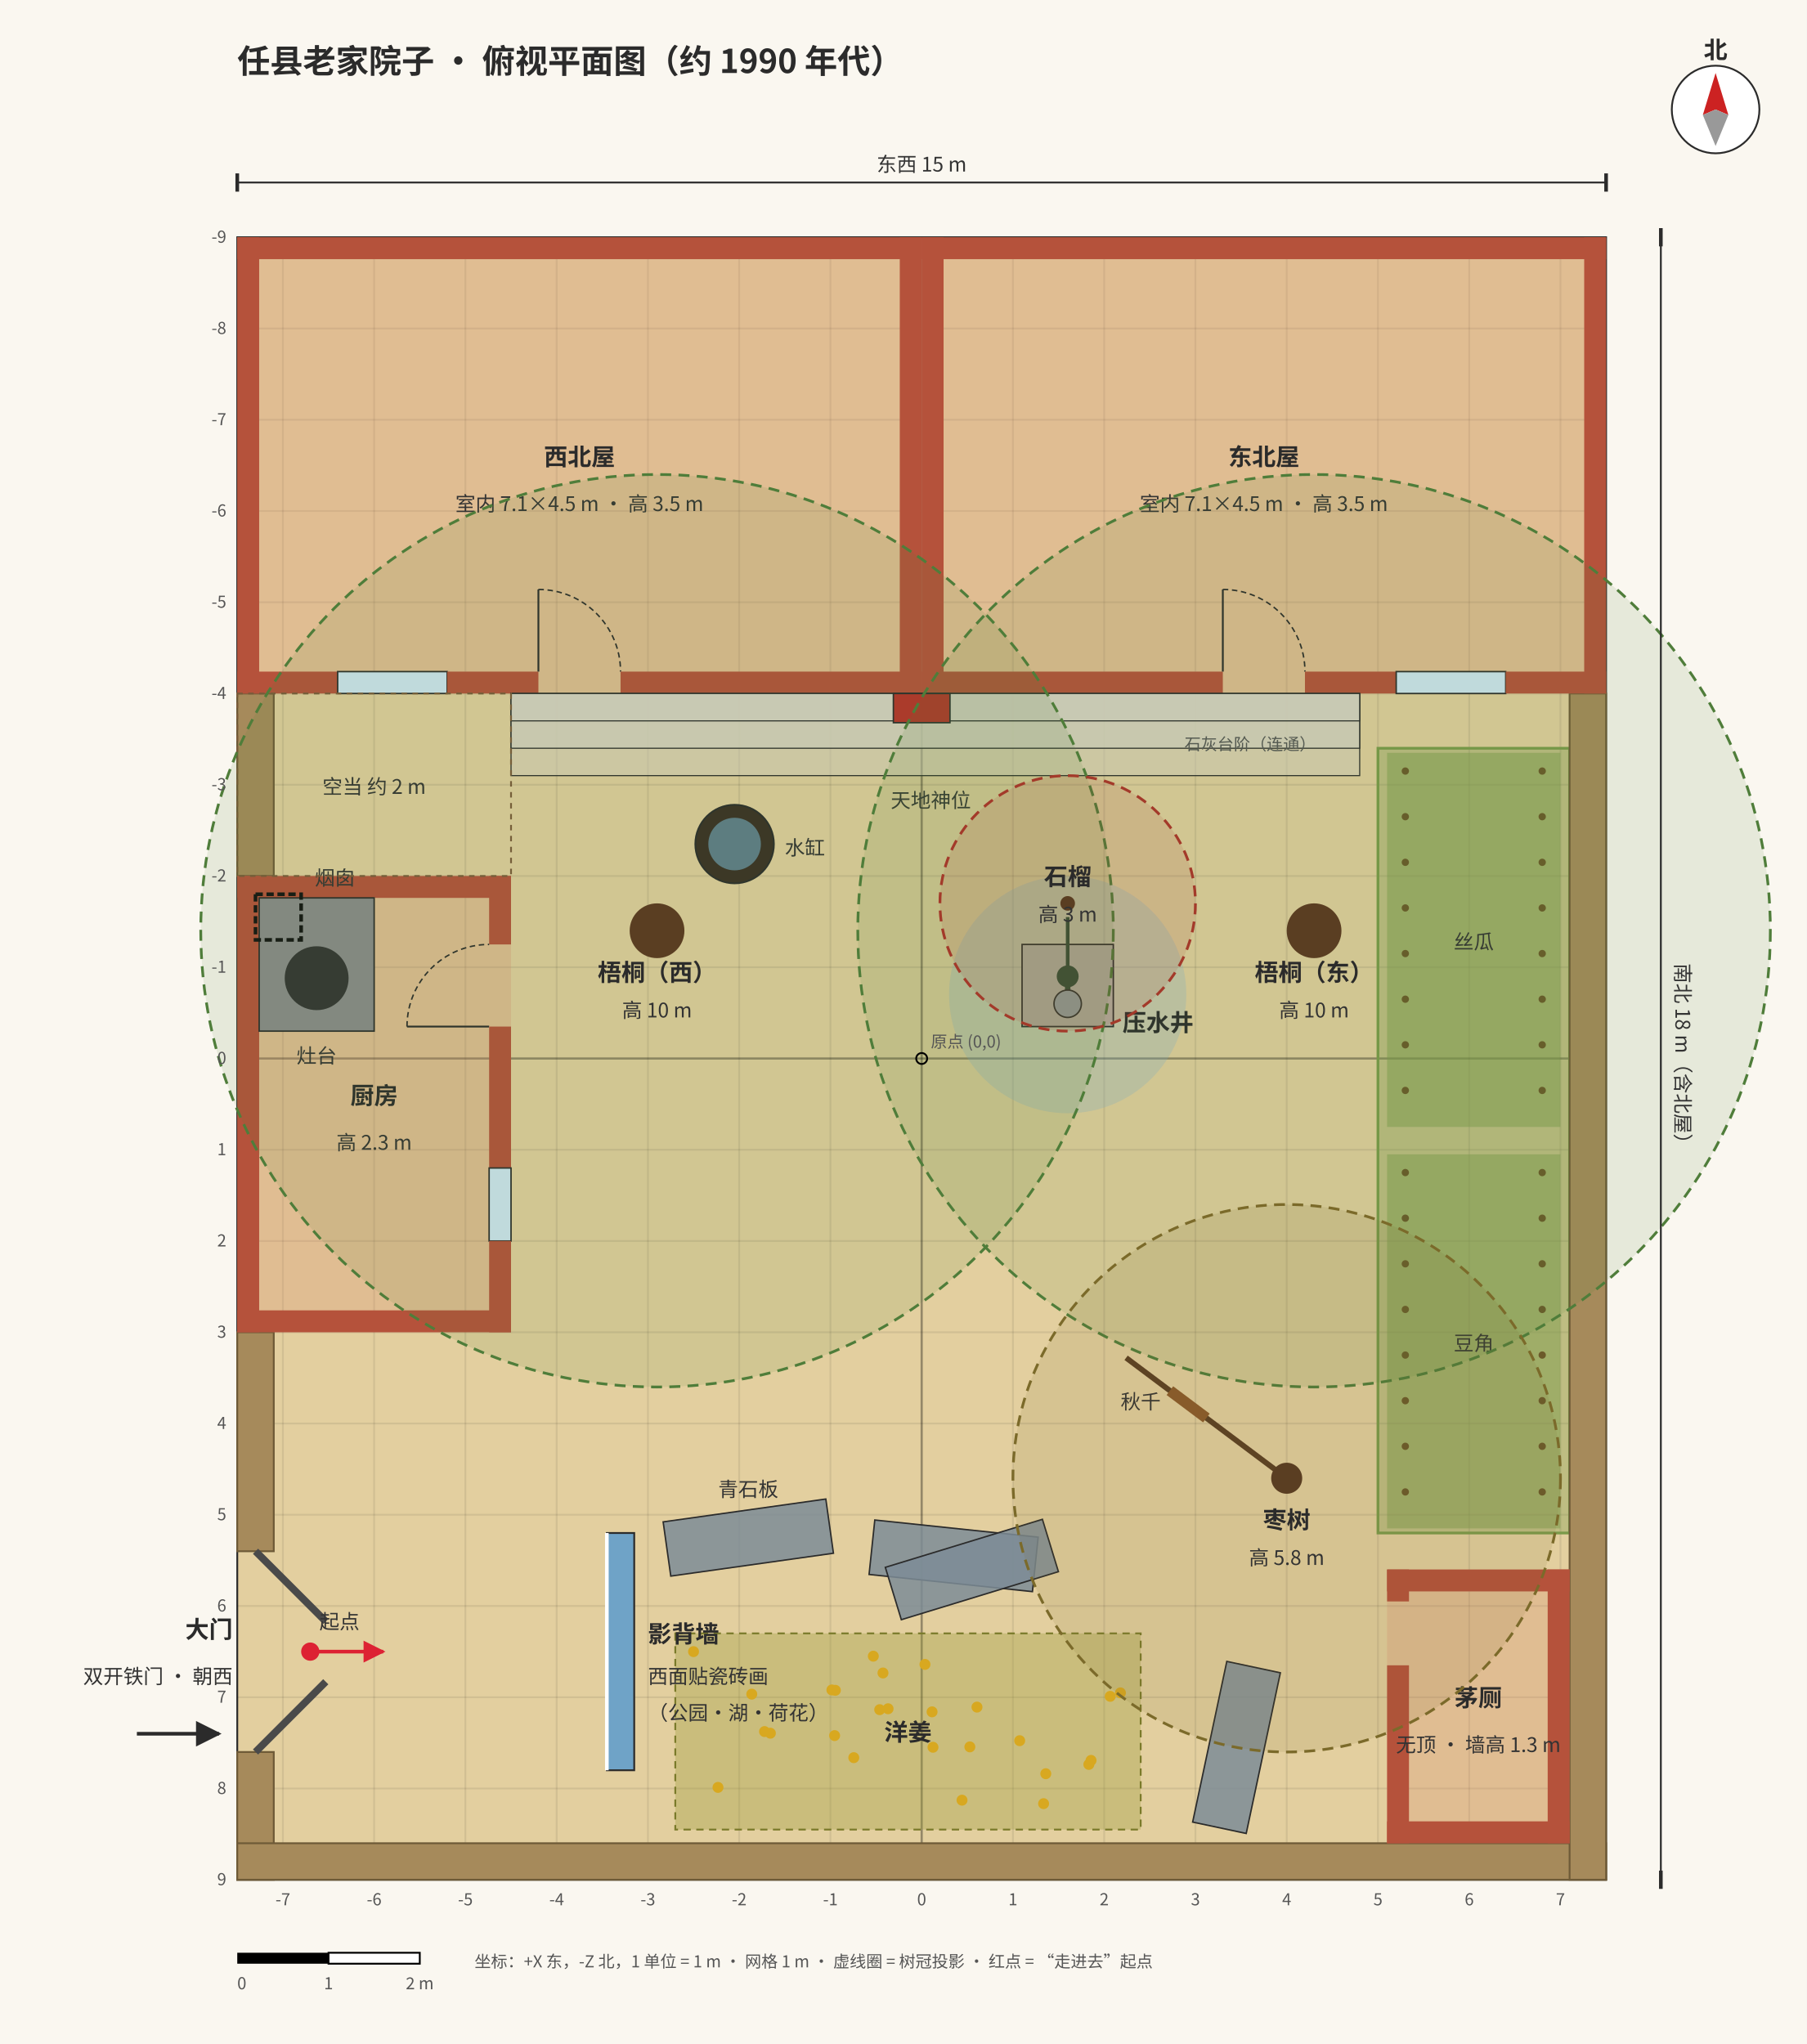
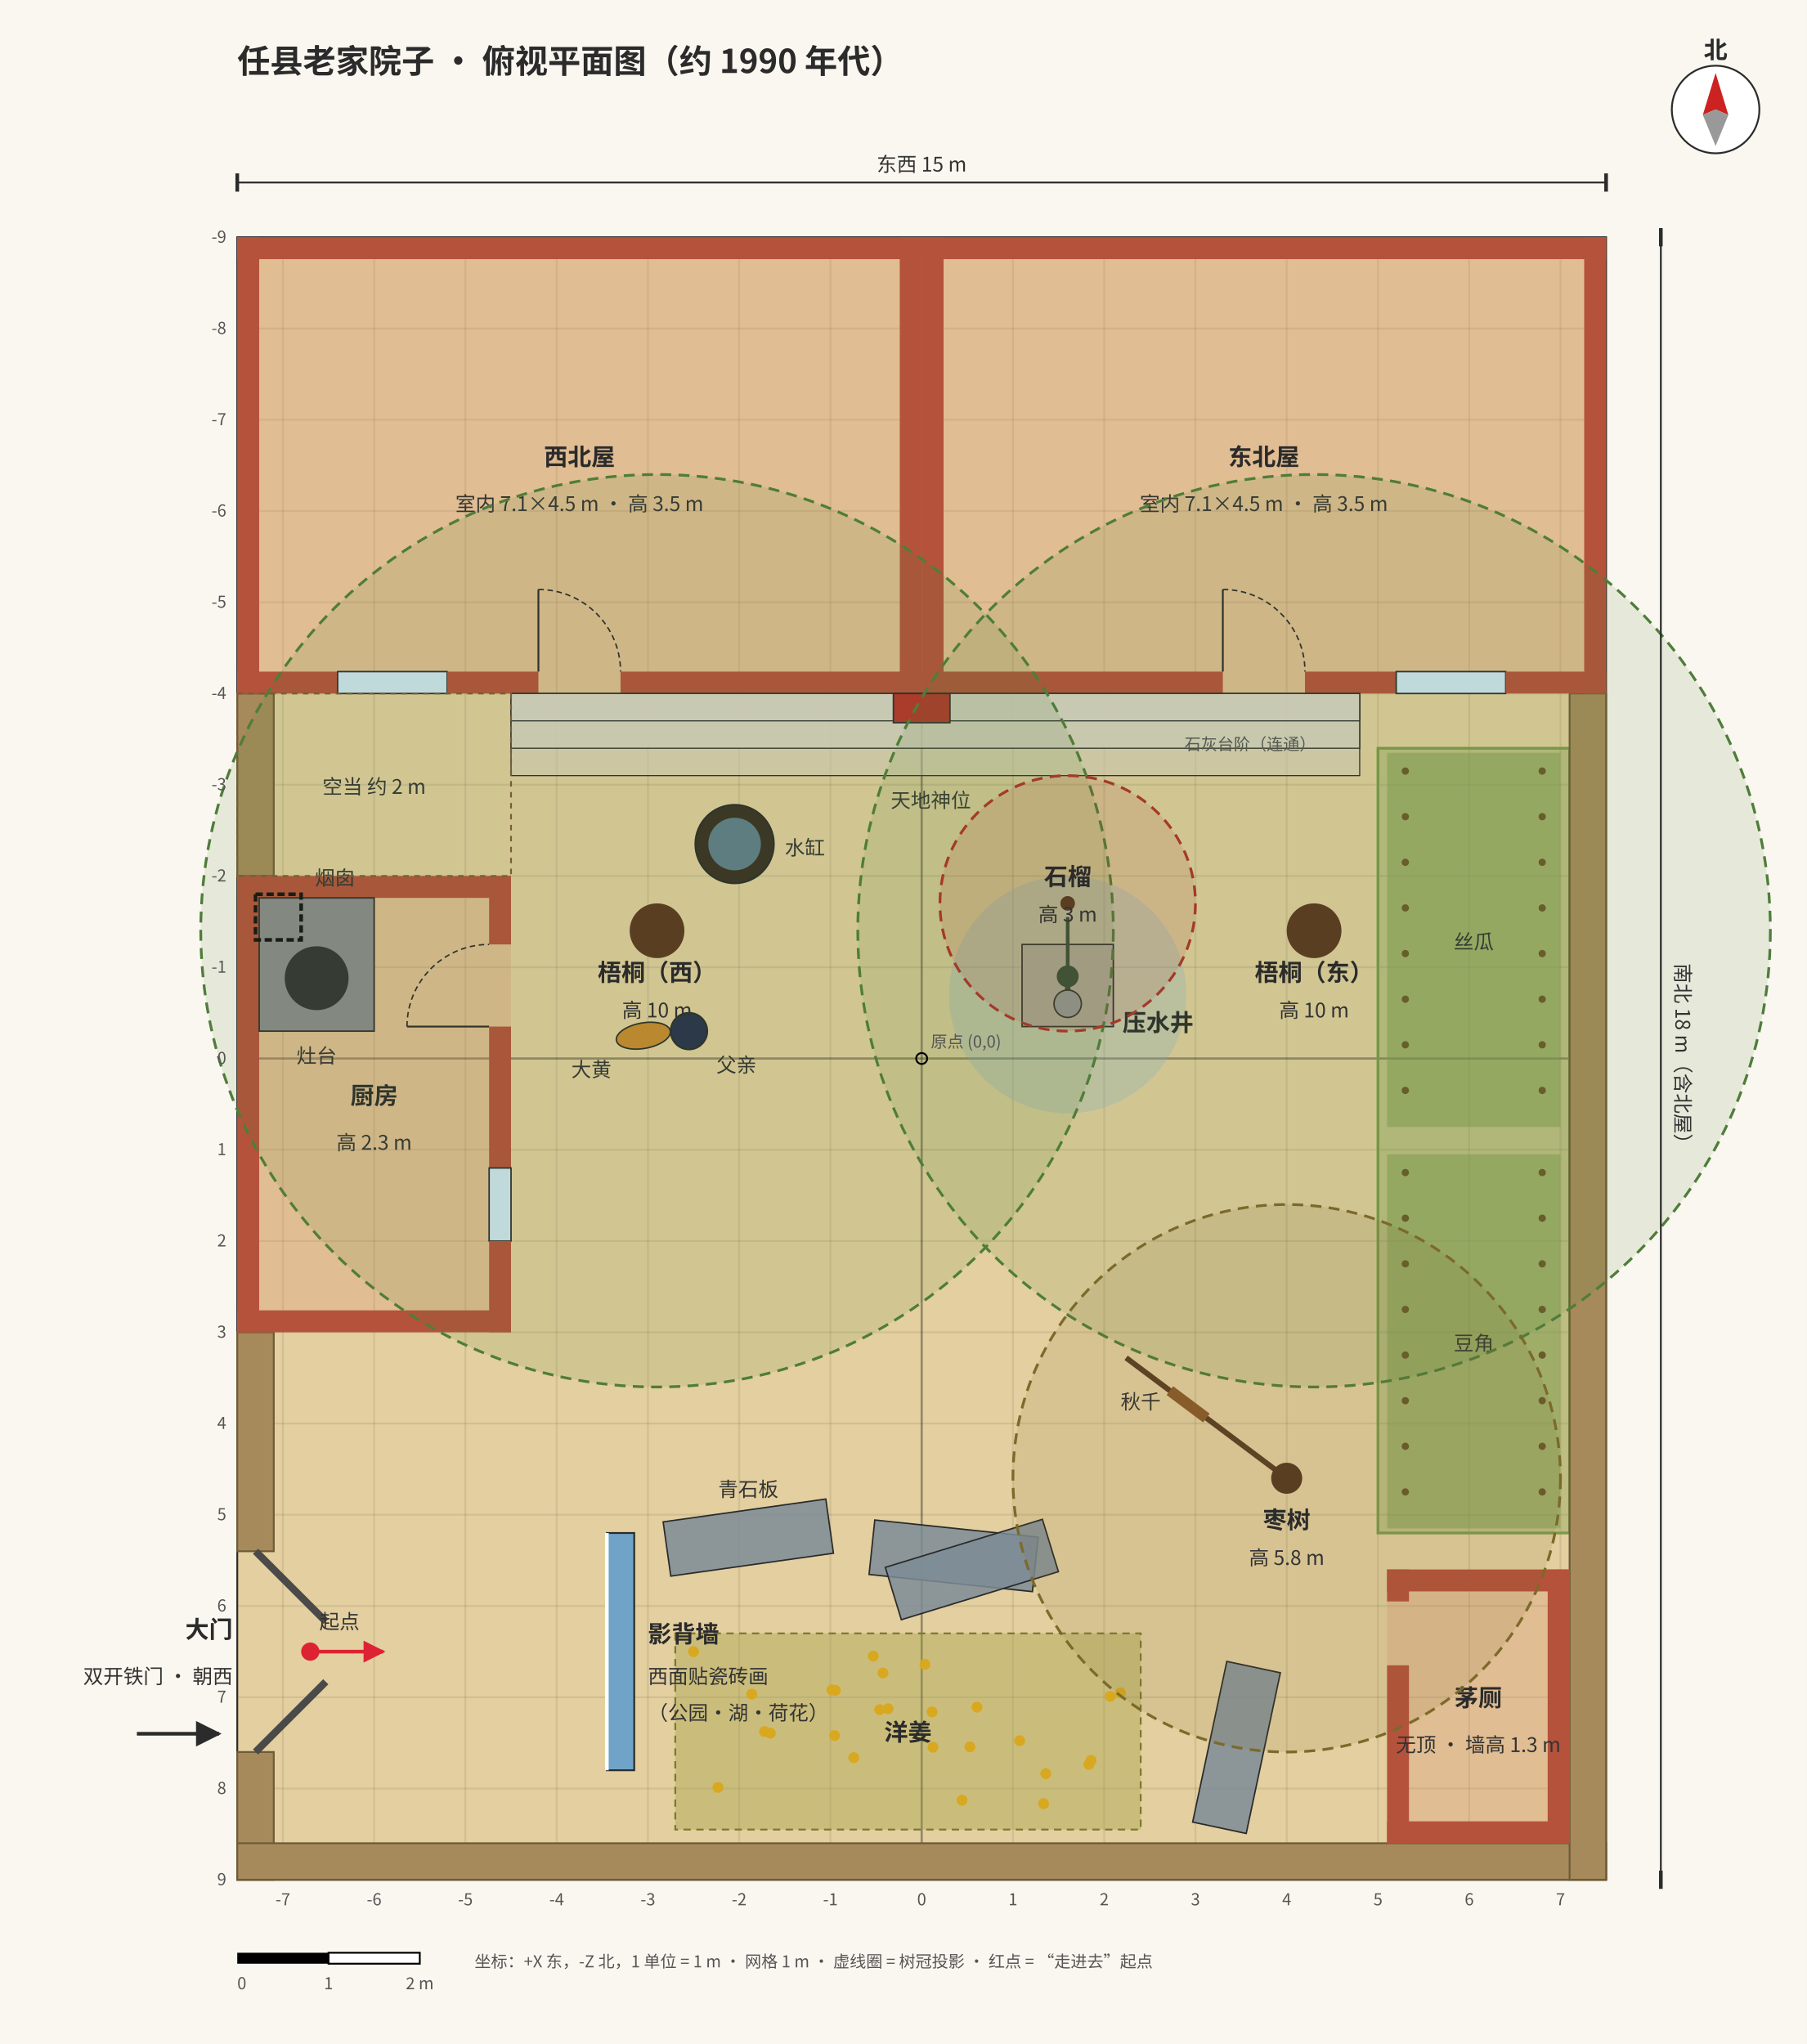
<svg xmlns="http://www.w3.org/2000/svg" width="990" height="1120" viewBox="0 0 990 1120" font-family="'Noto Sans CJK SC','PingFang SC','Microsoft YaHei',sans-serif">
  <defs>
    <marker id="arr" viewBox="0 0 10 10" refX="9" refY="5" markerWidth="7" markerHeight="7" orient="auto">
      <path d="M0,0 L10,5 L0,10 z" fill="#2b2b2b" />
    </marker>
    <marker id="arrR" viewBox="0 0 10 10" refX="9" refY="5" markerWidth="6" markerHeight="6" orient="auto">
      <path d="M0,0 L10,5 L0,10 z" fill="#d23" />
    </marker>
    <marker id="tick" viewBox="0 0 2 10" refX="1" refY="5" markerWidth="2" markerHeight="10">
      <rect width="2" height="10" fill="#2b2b2b" />
    </marker>
    <style>.b{font-size:13px;font-weight:600;fill:#2b2b2b}.s{font-size:11px;fill:#333}.xs{font-size:9px;fill:#555}</style>
  </defs>
  <rect width="100%" height="100%" fill="#faf7f0" />
  <text x="130" y="40" font-size="18" font-weight="700" fill="#2b2b2b">任县老家院子 · 俯视平面图（约 1990 年代）</text>
  <rect x="130" y="130" width="750" height="900" fill="#e3cf9f" stroke="#2b2b2b" stroke-width="1" />
  <line x1="155" y1="130" x2="155" y2="1030" stroke="#000" stroke-opacity="0.08" stroke-width="1" />
  <line x1="205" y1="130" x2="205" y2="1030" stroke="#000" stroke-opacity="0.08" stroke-width="1" />
  <line x1="255" y1="130" x2="255" y2="1030" stroke="#000" stroke-opacity="0.08" stroke-width="1" />
  <line x1="305" y1="130" x2="305" y2="1030" stroke="#000" stroke-opacity="0.08" stroke-width="1" />
  <line x1="355" y1="130" x2="355" y2="1030" stroke="#000" stroke-opacity="0.08" stroke-width="1" />
  <line x1="405" y1="130" x2="405" y2="1030" stroke="#000" stroke-opacity="0.08" stroke-width="1" />
  <line x1="455" y1="130" x2="455" y2="1030" stroke="#000" stroke-opacity="0.08" stroke-width="1" />
  <line x1="505" y1="130" x2="505" y2="1030" stroke="#000" stroke-opacity="0.35" stroke-width="1.2" />
  <line x1="555" y1="130" x2="555" y2="1030" stroke="#000" stroke-opacity="0.08" stroke-width="1" />
  <line x1="605" y1="130" x2="605" y2="1030" stroke="#000" stroke-opacity="0.08" stroke-width="1" />
  <line x1="655" y1="130" x2="655" y2="1030" stroke="#000" stroke-opacity="0.08" stroke-width="1" />
  <line x1="705" y1="130" x2="705" y2="1030" stroke="#000" stroke-opacity="0.08" stroke-width="1" />
  <line x1="755" y1="130" x2="755" y2="1030" stroke="#000" stroke-opacity="0.08" stroke-width="1" />
  <line x1="805" y1="130" x2="805" y2="1030" stroke="#000" stroke-opacity="0.08" stroke-width="1" />
  <line x1="855" y1="130" x2="855" y2="1030" stroke="#000" stroke-opacity="0.08" stroke-width="1" />
  <line x1="130" y1="130" x2="880" y2="130" stroke="#000" stroke-opacity="0.08" stroke-width="1" />
  <line x1="130" y1="180" x2="880" y2="180" stroke="#000" stroke-opacity="0.08" stroke-width="1" />
  <line x1="130" y1="230" x2="880" y2="230" stroke="#000" stroke-opacity="0.08" stroke-width="1" />
  <line x1="130" y1="280" x2="880" y2="280" stroke="#000" stroke-opacity="0.08" stroke-width="1" />
  <line x1="130" y1="330" x2="880" y2="330" stroke="#000" stroke-opacity="0.08" stroke-width="1" />
  <line x1="130" y1="380" x2="880" y2="380" stroke="#000" stroke-opacity="0.08" stroke-width="1" />
  <line x1="130" y1="430" x2="880" y2="430" stroke="#000" stroke-opacity="0.08" stroke-width="1" />
  <line x1="130" y1="480" x2="880" y2="480" stroke="#000" stroke-opacity="0.08" stroke-width="1" />
  <line x1="130" y1="530" x2="880" y2="530" stroke="#000" stroke-opacity="0.08" stroke-width="1" />
  <line x1="130" y1="580" x2="880" y2="580" stroke="#000" stroke-opacity="0.35" stroke-width="1.2" />
  <line x1="130" y1="630" x2="880" y2="630" stroke="#000" stroke-opacity="0.08" stroke-width="1" />
  <line x1="130" y1="680" x2="880" y2="680" stroke="#000" stroke-opacity="0.08" stroke-width="1" />
  <line x1="130" y1="730" x2="880" y2="730" stroke="#000" stroke-opacity="0.08" stroke-width="1" />
  <line x1="130" y1="780" x2="880" y2="780" stroke="#000" stroke-opacity="0.08" stroke-width="1" />
  <line x1="130" y1="830" x2="880" y2="830" stroke="#000" stroke-opacity="0.08" stroke-width="1" />
  <line x1="130" y1="880" x2="880" y2="880" stroke="#000" stroke-opacity="0.08" stroke-width="1" />
  <line x1="130" y1="930" x2="880" y2="930" stroke="#000" stroke-opacity="0.08" stroke-width="1" />
  <line x1="130" y1="980" x2="880" y2="980" stroke="#000" stroke-opacity="0.08" stroke-width="1" />
  <line x1="130" y1="1030" x2="880" y2="1030" stroke="#000" stroke-opacity="0.08" stroke-width="1" />
  <rect x="755" y="410" width="105" height="430" fill="#7a9a4a" fill-opacity="0.35" stroke="#7a9a4a" stroke-width="1.5" />
  <rect x="760" y="412.5" width="95" height="205" fill="#7a9a4a" fill-opacity="0.45" stroke="none" />
  <circle cx="770" cy="422.5" r="2" fill="#6b5a2a" />
  <circle cx="845" cy="422.5" r="2" fill="#6b5a2a" />
  <circle cx="770" cy="447.5" r="2" fill="#6b5a2a" />
  <circle cx="845" cy="447.5" r="2" fill="#6b5a2a" />
  <circle cx="770" cy="472.5" r="2" fill="#6b5a2a" />
  <circle cx="845" cy="472.5" r="2" fill="#6b5a2a" />
  <circle cx="770" cy="497.5" r="2" fill="#6b5a2a" />
  <circle cx="845" cy="497.5" r="2" fill="#6b5a2a" />
  <circle cx="770" cy="522.5" r="2" fill="#6b5a2a" />
  <circle cx="845" cy="522.5" r="2" fill="#6b5a2a" />
  <circle cx="770" cy="547.5" r="2" fill="#6b5a2a" />
  <circle cx="845" cy="547.5" r="2" fill="#6b5a2a" />
  <circle cx="770" cy="572.5" r="2" fill="#6b5a2a" />
  <circle cx="845" cy="572.5" r="2" fill="#6b5a2a" />
  <circle cx="770" cy="597.5" r="2" fill="#6b5a2a" />
  <circle cx="845" cy="597.5" r="2" fill="#6b5a2a" />
  <text x="807.5" y="520" class="s" text-anchor="middle">丝瓜</text>
  <rect x="760" y="632.5" width="95" height="205" fill="#7a9a4a" fill-opacity="0.45" stroke="none" />
  <circle cx="770" cy="642.5" r="2" fill="#6b5a2a" />
  <circle cx="845" cy="642.5" r="2" fill="#6b5a2a" />
  <circle cx="770" cy="667.5" r="2" fill="#6b5a2a" />
  <circle cx="845" cy="667.5" r="2" fill="#6b5a2a" />
  <circle cx="770" cy="692.5" r="2" fill="#6b5a2a" />
  <circle cx="845" cy="692.5" r="2" fill="#6b5a2a" />
  <circle cx="770" cy="717.5" r="2" fill="#6b5a2a" />
  <circle cx="845" cy="717.5" r="2" fill="#6b5a2a" />
  <circle cx="770" cy="742.5" r="2" fill="#6b5a2a" />
  <circle cx="845" cy="742.5" r="2" fill="#6b5a2a" />
  <circle cx="770" cy="767.5" r="2" fill="#6b5a2a" />
  <circle cx="845" cy="767.5" r="2" fill="#6b5a2a" />
  <circle cx="770" cy="792.5" r="2" fill="#6b5a2a" />
  <circle cx="845" cy="792.5" r="2" fill="#6b5a2a" />
  <circle cx="770" cy="817.5" r="2" fill="#6b5a2a" />
  <circle cx="845" cy="817.5" r="2" fill="#6b5a2a" />
  <text x="807.5" y="740" class="s" text-anchor="middle">豆角</text>
  <rect x="130" y="380" width="20" height="100" fill="#a68a5b" stroke="#6e5a37" stroke-width="1" />
  <rect x="130" y="730" width="20" height="120" fill="#a68a5b" stroke="#6e5a37" stroke-width="1" />
  <rect x="130" y="960" width="20" height="70" fill="#a68a5b" stroke="#6e5a37" stroke-width="1" />
  <rect x="130" y="1010" width="750" height="20" fill="#a68a5b" stroke="#6e5a37" stroke-width="1" />
  <rect x="860" y="380" width="20" height="650" fill="#a68a5b" stroke="#6e5a37" stroke-width="1" />
  <rect x="130" y="130" width="375" height="250" fill="#d98a6c" fill-opacity="0.25" stroke="none" />
  <rect x="130" y="130" width="375" height="12" fill="#b5523b" stroke="none" />
  <rect x="130" y="368" width="55" height="12" fill="#b5523b" stroke="none" />
  <rect x="185" y="368" width="60" height="12" fill="#cfe6f2" stroke="#2b2b2b" stroke-width="0.8" />
  <rect x="245" y="368" width="50" height="12" fill="#b5523b" stroke="none" />
  <line x1="295" y1="368" x2="295" y2="323" stroke="#2b2b2b" stroke-width="1" />
  <path d="M295,323 A45,45 0 0 1 340,368" fill="none" stroke="#2b2b2b" stroke-width="0.8" stroke-dasharray="3 2" />
  <rect x="340" y="368" width="165" height="12" fill="#b5523b" stroke="none" />
  <rect x="130" y="130" width="12" height="250" fill="#b5523b" stroke="none" />
  <rect x="493" y="130" width="12" height="250" fill="#b5523b" stroke="none" />
  <text x="317.5" y="255" class="b" text-anchor="middle">西北屋</text>
  <text x="317.5" y="280" class="s" text-anchor="middle">室内 7.1×4.5 m · 高 3.5 m</text>
  <rect x="505" y="130" width="375" height="250" fill="#d98a6c" fill-opacity="0.25" stroke="none" />
  <rect x="505" y="130" width="375" height="12" fill="#b5523b" stroke="none" />
  <rect x="505" y="368" width="165" height="12" fill="#b5523b" stroke="none" />
  <line x1="670" y1="368" x2="670" y2="323" stroke="#2b2b2b" stroke-width="1" />
  <path d="M670,323 A45,45 0 0 1 715,368" fill="none" stroke="#2b2b2b" stroke-width="0.8" stroke-dasharray="3 2" />
  <rect x="715" y="368" width="50" height="12" fill="#b5523b" stroke="none" />
  <rect x="765" y="368" width="60" height="12" fill="#cfe6f2" stroke="#2b2b2b" stroke-width="0.8" />
  <rect x="825" y="368" width="55" height="12" fill="#b5523b" stroke="none" />
  <rect x="505" y="130" width="12" height="250" fill="#b5523b" stroke="none" />
  <rect x="868" y="130" width="12" height="250" fill="#b5523b" stroke="none" />
  <text x="692.5" y="255" class="b" text-anchor="middle">东北屋</text>
  <text x="692.5" y="280" class="s" text-anchor="middle">室内 7.1×4.5 m · 高 3.5 m</text>
  <rect x="130" y="480" width="150" height="250" fill="#d98a6c" fill-opacity="0.25" stroke="none" />
  <rect x="130" y="480" width="150" height="12" fill="#b5523b" stroke="none" />
  <rect x="130" y="718" width="150" height="12" fill="#b5523b" stroke="none" />
  <rect x="130" y="480" width="12" height="250" fill="#b5523b" stroke="none" />
  <rect x="268" y="480" width="12" height="37.5" fill="#b5523b" stroke="none" />
  <line x1="268" y1="562.5" x2="223" y2="562.5" stroke="#2b2b2b" stroke-width="1" />
  <path d="M223,562.5 A45,45 0 0 1 268,517.5" fill="none" stroke="#2b2b2b" stroke-width="0.8" stroke-dasharray="3 2" />
  <rect x="268" y="562.5" width="12" height="77.5" fill="#b5523b" stroke="none" />
  <rect x="268" y="640" width="12" height="40" fill="#cfe6f2" stroke="#2b2b2b" stroke-width="0.8" />
  <rect x="268" y="680" width="12" height="50" fill="#b5523b" stroke="none" />
  <text x="205" y="605" class="b" text-anchor="middle">厨房</text>
  <text x="205" y="630" class="s" text-anchor="middle">高 2.3 m</text>
  <rect x="142" y="492" width="63" height="73" fill="#8a8a8a" stroke="#2b2b2b" stroke-width="0.8" />
  <circle cx="173.5" cy="536" r="17.5" fill="#333" />
  <text x="173.5" y="582.5" class="s" text-anchor="middle">灶台</text>
  <rect x="140" y="490" width="25" height="25" fill="none" stroke="#111" stroke-width="2" stroke-dasharray="4 2" />
  <text x="172.5" y="485" class="s">烟囱</text>
  <rect x="280" y="380" width="465" height="45" fill="#d8d3c4" fill-opacity="0.5" stroke="#2b2b2b" stroke-width="0.6" />
  <rect x="280" y="380" width="465" height="30" fill="#d8d3c4" fill-opacity="0.7" stroke="#2b2b2b" stroke-width="0.6" />
  <rect x="280" y="380" width="465" height="15" fill="#d8d3c4" fill-opacity="0.9" stroke="#2b2b2b" stroke-width="0.6" />
  <text x="685" y="411" class="xs" text-anchor="middle">石灰台阶（连通）</text>
  <rect x="489.5" y="380" width="31" height="16" fill="#b8322a" stroke="#2b2b2b" stroke-width="0.8" />
  <text x="510" y="442.5" class="s" text-anchor="middle" fill="#b8322a">天地神位</text>
  <circle cx="402.5" cy="462.5" r="21.5" fill="#3a2e24" stroke="#2b2b2b" stroke-width="1" />
  <circle cx="402.5" cy="462.5" r="14.4" fill="#5f7d8a" />
  <text x="430" y="468.5" class="s">水缸</text>
  <rect x="370" y="895" width="255" height="107.5" fill="#9a9a3a" fill-opacity="0.35" stroke="#7a7a2a" stroke-width="1" stroke-dasharray="4 3" />
  <circle cx="380" cy="905" r="3" fill="#d8a820" />
  <circle cx="596.6" cy="966.8" r="3" fill="#d8a820" />
  <circle cx="393.4" cy="979.4" r="3" fill="#d8a820" />
  <circle cx="511.2" cy="957.4" r="3" fill="#d8a820" />
  <circle cx="467.8" cy="963.1" r="3" fill="#d8a820" />
  <circle cx="486.6" cy="936.3" r="3" fill="#d8a820" />
  <circle cx="527.1" cy="986.4" r="3" fill="#d8a820" />
  <circle cx="418.9" cy="948.8" r="3" fill="#d8a820" />
  <circle cx="457.3" cy="951" r="3" fill="#d8a820" />
  <circle cx="506.8" cy="912" r="3" fill="#d8a820" />
  <circle cx="608.3" cy="929.5" r="3" fill="#d8a820" />
  <circle cx="573" cy="971.9" r="3" fill="#d8a820" />
  <circle cx="422.1" cy="949.7" r="3" fill="#d8a820" />
  <circle cx="613.9" cy="927.6" r="3" fill="#d8a820" />
  <circle cx="571.8" cy="988.3" r="3" fill="#d8a820" />
  <circle cx="483.8" cy="916.7" r="3" fill="#d8a820" />
  <circle cx="597.8" cy="964.6" r="3" fill="#d8a820" />
  <circle cx="482" cy="936.8" r="3" fill="#d8a820" />
  <circle cx="531.4" cy="957.2" r="3" fill="#d8a820" />
  <circle cx="455.8" cy="926" r="3" fill="#d8a820" />
  <circle cx="558.7" cy="953.8" r="3" fill="#d8a820" />
  <circle cx="510.7" cy="938" r="3" fill="#d8a820" />
  <circle cx="535.3" cy="935.4" r="3" fill="#d8a820" />
  <circle cx="478.5" cy="907.5" r="3" fill="#d8a820" />
  <circle cx="411.9" cy="928.3" r="3" fill="#d8a820" />
  <circle cx="457.7" cy="926.2" r="3" fill="#d8a820" />
  <text x="497.5" y="953.8" class="b" text-anchor="middle">洋姜</text>
  <rect x="365" y="827.5" width="90" height="30" fill="#7d8c96" fill-opacity="0.85" stroke="#2b2b2b" stroke-width="0.8" transform="rotate(-8 410 842.5)" />
  <rect x="477.5" y="837.5" width="90" height="30" fill="#7d8c96" fill-opacity="0.85" stroke="#2b2b2b" stroke-width="0.8" transform="rotate(6 522.5 852.5)" />
  <rect x="487.5" y="845" width="90" height="30" fill="#7d8c96" fill-opacity="0.85" stroke="#2b2b2b" stroke-width="0.8" transform="rotate(-17 532.5 860)" />
  <rect x="632.5" y="942.5" width="90" height="30" fill="#7d8c96" fill-opacity="0.85" stroke="#2b2b2b" stroke-width="0.8" transform="rotate(-78 677.5 957.5)" />
  <text x="410" y="820" class="s" text-anchor="middle">青石板</text>
  <line x1="705" y1="810" x2="617" y2="744" stroke="#5a3e22" stroke-width="3" />
  <line x1="661" y1="777" x2="641" y2="762" stroke="#8a5a2a" stroke-width="6" />
  <text x="636" y="772" class="s" text-anchor="end">秋千</text>
+   <circle cx="377.5" cy="565" r="10" fill="#26304c" stroke="#2b2b2b" stroke-width="1" />
+   <ellipse cx="352.5" cy="567.5" rx="15" ry="7" fill="#c8892f" stroke="#2b2b2b" stroke-width="0.8" transform="rotate(-10 352.5 567.5)" />
+   <text x="392.5" y="587.5" class="s">父亲</text>
+   <text x="335" y="590" class="s" text-anchor="end">大黄</text>
  <rect x="130" y="380" width="150" height="100" fill="none" stroke="#7a5a3a" stroke-width="1" stroke-dasharray="3 3" />
  <text x="205" y="435" class="s" text-anchor="middle">空当 约 2 m</text>
  <rect x="760" y="860" width="100" height="150" fill="#d98a6c" fill-opacity="0.25" stroke="none" />
  <rect x="760" y="860" width="100" height="12" fill="#b5523b" stroke="none" />
  <rect x="760" y="998" width="100" height="12" fill="#b5523b" stroke="none" />
  <rect x="760" y="860" width="12" height="17.5" fill="#b5523b" stroke="none" />
  <rect x="760" y="912.5" width="12" height="97.5" fill="#b5523b" stroke="none" />
  <rect x="848" y="860" width="12" height="150" fill="#b5523b" stroke="none" />
  <text x="810" y="935" class="b" text-anchor="middle">茅厕</text>
  <text x="810" y="960" class="s" text-anchor="middle">无顶 · 墙高 1.3 m</text>
  <line x1="140" y1="850" x2="178.5" y2="888.5" stroke="#4a4a4a" stroke-width="4" />
  <line x1="140" y1="960" x2="178.5" y2="921.5" stroke="#4a4a4a" stroke-width="4" />
  <text x="127.5" y="897.5" class="b" text-anchor="end">大门</text>
  <text x="127.5" y="922.5" class="s" text-anchor="end">双开铁门 · 朝西</text>
  <path d="M75,950 L120,950" stroke="#2b2b2b" stroke-width="2" marker-end="url(#arr)" />
  <rect x="332.5" y="840" width="15" height="130" fill="#6fa3c7" stroke="#2b2b2b" stroke-width="1" />
  <line x1="332.5" y1="840" x2="332.5" y2="970" stroke="#fff" stroke-width="2" />
  <text x="355" y="900" class="b">影背墙</text>
  <text x="355" y="922.5" class="s">西面贴瓷砖画</text>
  <text x="355" y="942.5" class="s">（公园·湖·荷花）</text>
  <circle cx="585" cy="545" r="65" fill="#7fb2d6" fill-opacity="0.25" />
  <rect x="560" y="517.5" width="50" height="45" fill="#b9b4a8" stroke="#2b2b2b" stroke-width="0.8" />
  <circle cx="585" cy="535" r="6" fill="#2f4a35" />
  <line x1="585" y1="535" x2="585" y2="552.5" stroke="#2f4a35" stroke-width="3" />
  <line x1="585" y1="535" x2="585" y2="502.5" stroke="#2f4a35" stroke-width="2" />
  <circle cx="585" cy="550" r="7.5" fill="#9aa3a8" stroke="#2b2b2b" stroke-width="0.8" />
  <text x="615" y="565" class="b">压水井</text>
  <circle cx="360" cy="510" r="250" fill="#4f7d3a" fill-opacity="0.12" stroke="#4f7d3a" stroke-width="1.5" stroke-dasharray="6 4" />
  <circle cx="360" cy="510" r="15" fill="#5a3e22" />
  <text x="360" y="537.5" class="b" text-anchor="middle" fill="#4f7d3a">梧桐（西）</text>
  <text x="360" y="557.5" class="s" text-anchor="middle">高 10 m</text>
  <circle cx="720" cy="510" r="250" fill="#4f7d3a" fill-opacity="0.12" stroke="#4f7d3a" stroke-width="1.5" stroke-dasharray="6 4" />
  <circle cx="720" cy="510" r="15" fill="#5a3e22" />
  <text x="720" y="537.5" class="b" text-anchor="middle" fill="#4f7d3a">梧桐（东）</text>
  <text x="720" y="557.5" class="s" text-anchor="middle">高 10 m</text>
  <circle cx="585" cy="495" r="70" fill="#a33a2a" fill-opacity="0.12" stroke="#a33a2a" stroke-width="1.5" stroke-dasharray="6 4" />
  <circle cx="585" cy="495" r="4" fill="#5a3e22" />
  <text x="585" y="485" class="b" text-anchor="middle" fill="#a33a2a">石榴</text>
  <text x="585" y="505" class="s" text-anchor="middle">高 3 m</text>
  <circle cx="705" cy="810" r="150" fill="#7b6a2a" fill-opacity="0.12" stroke="#7b6a2a" stroke-width="1.5" stroke-dasharray="6 4" />
  <circle cx="705" cy="810" r="8.5" fill="#5a3e22" />
  <text x="705" y="837.5" class="b" text-anchor="middle" fill="#7b6a2a">枣树</text>
  <text x="705" y="857.5" class="s" text-anchor="middle">高 5.8 m</text>
  <circle cx="170" cy="905" r="5" fill="#d23" />
  <path d="M170,905 L210,905" stroke="#d23" stroke-width="2" marker-end="url(#arrR)" />
  <text x="175" y="892.5" class="s" fill="#d23">起点</text>
  <circle cx="505" cy="580" r="3" fill="none" stroke="#000" />
  <text x="510" y="574" class="xs">原点 (0,0)</text>
  <line x1="130" y1="100" x2="880" y2="100" stroke="#2b2b2b" marker-start="url(#tick)" marker-end="url(#tick)" />
  <text x="505" y="94" class="s" text-anchor="middle">东西 15 m</text>
  <line x1="910" y1="130" x2="910" y2="1030" stroke="#2b2b2b" marker-start="url(#tick)" marker-end="url(#tick)" />
  <text x="918" y="580" class="s" transform="rotate(90 918 580)" text-anchor="middle">南北 18 m（含北屋）</text>
  <text x="155" y="1044" class="xs" text-anchor="middle">-7</text>
  <text x="205" y="1044" class="xs" text-anchor="middle">-6</text>
  <text x="255" y="1044" class="xs" text-anchor="middle">-5</text>
  <text x="305" y="1044" class="xs" text-anchor="middle">-4</text>
  <text x="355" y="1044" class="xs" text-anchor="middle">-3</text>
  <text x="405" y="1044" class="xs" text-anchor="middle">-2</text>
  <text x="455" y="1044" class="xs" text-anchor="middle">-1</text>
  <text x="505" y="1044" class="xs" text-anchor="middle">0</text>
  <text x="555" y="1044" class="xs" text-anchor="middle">1</text>
  <text x="605" y="1044" class="xs" text-anchor="middle">2</text>
  <text x="655" y="1044" class="xs" text-anchor="middle">3</text>
  <text x="705" y="1044" class="xs" text-anchor="middle">4</text>
  <text x="755" y="1044" class="xs" text-anchor="middle">5</text>
  <text x="805" y="1044" class="xs" text-anchor="middle">6</text>
  <text x="855" y="1044" class="xs" text-anchor="middle">7</text>
  <text x="124" y="133" class="xs" text-anchor="end">-9</text>
  <text x="124" y="183" class="xs" text-anchor="end">-8</text>
  <text x="124" y="233" class="xs" text-anchor="end">-7</text>
  <text x="124" y="283" class="xs" text-anchor="end">-6</text>
  <text x="124" y="333" class="xs" text-anchor="end">-5</text>
  <text x="124" y="383" class="xs" text-anchor="end">-4</text>
  <text x="124" y="433" class="xs" text-anchor="end">-3</text>
  <text x="124" y="483" class="xs" text-anchor="end">-2</text>
  <text x="124" y="533" class="xs" text-anchor="end">-1</text>
  <text x="124" y="583" class="xs" text-anchor="end">0</text>
  <text x="124" y="633" class="xs" text-anchor="end">1</text>
  <text x="124" y="683" class="xs" text-anchor="end">2</text>
  <text x="124" y="733" class="xs" text-anchor="end">3</text>
  <text x="124" y="783" class="xs" text-anchor="end">4</text>
  <text x="124" y="833" class="xs" text-anchor="end">5</text>
  <text x="124" y="883" class="xs" text-anchor="end">6</text>
  <text x="124" y="933" class="xs" text-anchor="end">7</text>
  <text x="124" y="983" class="xs" text-anchor="end">8</text>
  <text x="124" y="1033" class="xs" text-anchor="end">9</text>
  <g transform="translate(940,60)">
    <circle r="24" fill="#fff" stroke="#2b2b2b" />
    <path d="M0,-20 L7,3 L0,0 L-7,3 Z" fill="#c22" />
    <path d="M0,20 L7,3 L0,0 L-7,3 Z" fill="#999" />
    <text y="-28" text-anchor="middle" class="b">北</text>
  </g>
  <g transform="translate(130,1070)">
    <rect width="50" height="6" fill="#000" />
    <rect x="50" width="50" height="6" fill="#fff" stroke="#000" />
    <text y="20" class="xs">0</text>
    <text x="50" y="20" class="xs" text-anchor="middle">1</text>
    <text x="100" y="20" class="xs" text-anchor="middle">2 m</text>
    <text x="130" y="8" class="xs">坐标：+X 东，-Z 北，1 单位 = 1 m · 网格 1 m · 虚线圈 = 树冠投影 · 红点 = “走进去”起点</text>
  </g>
</svg>
